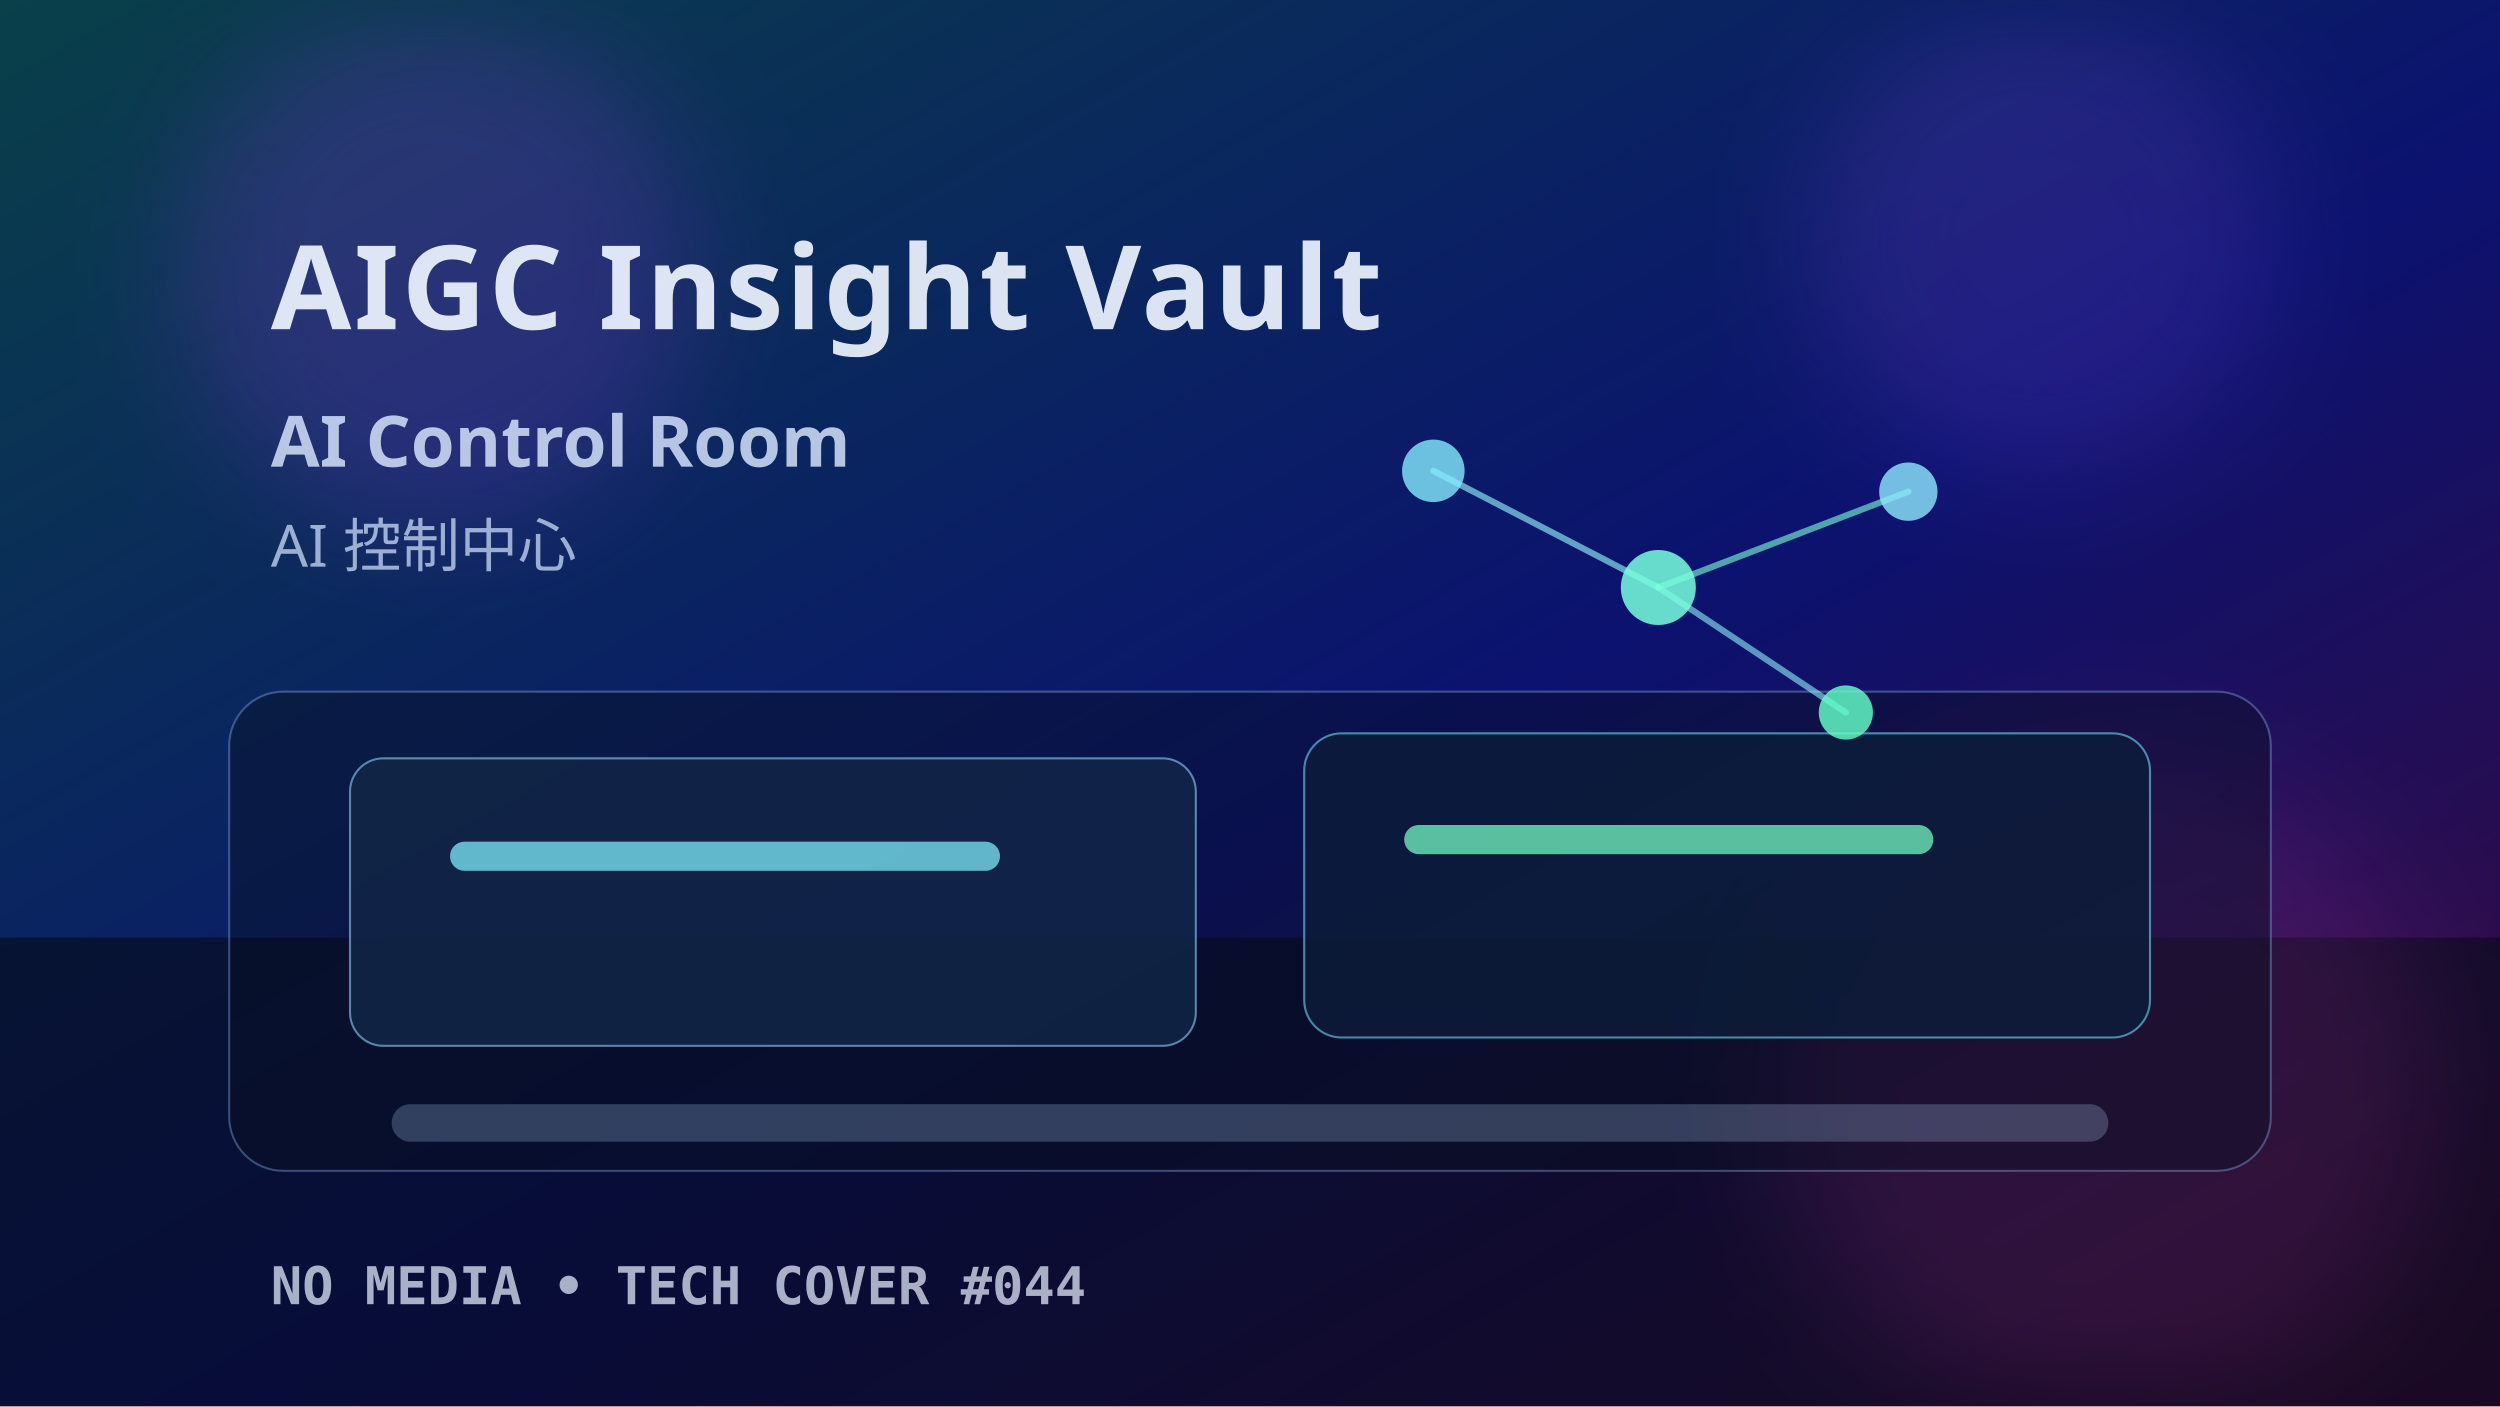
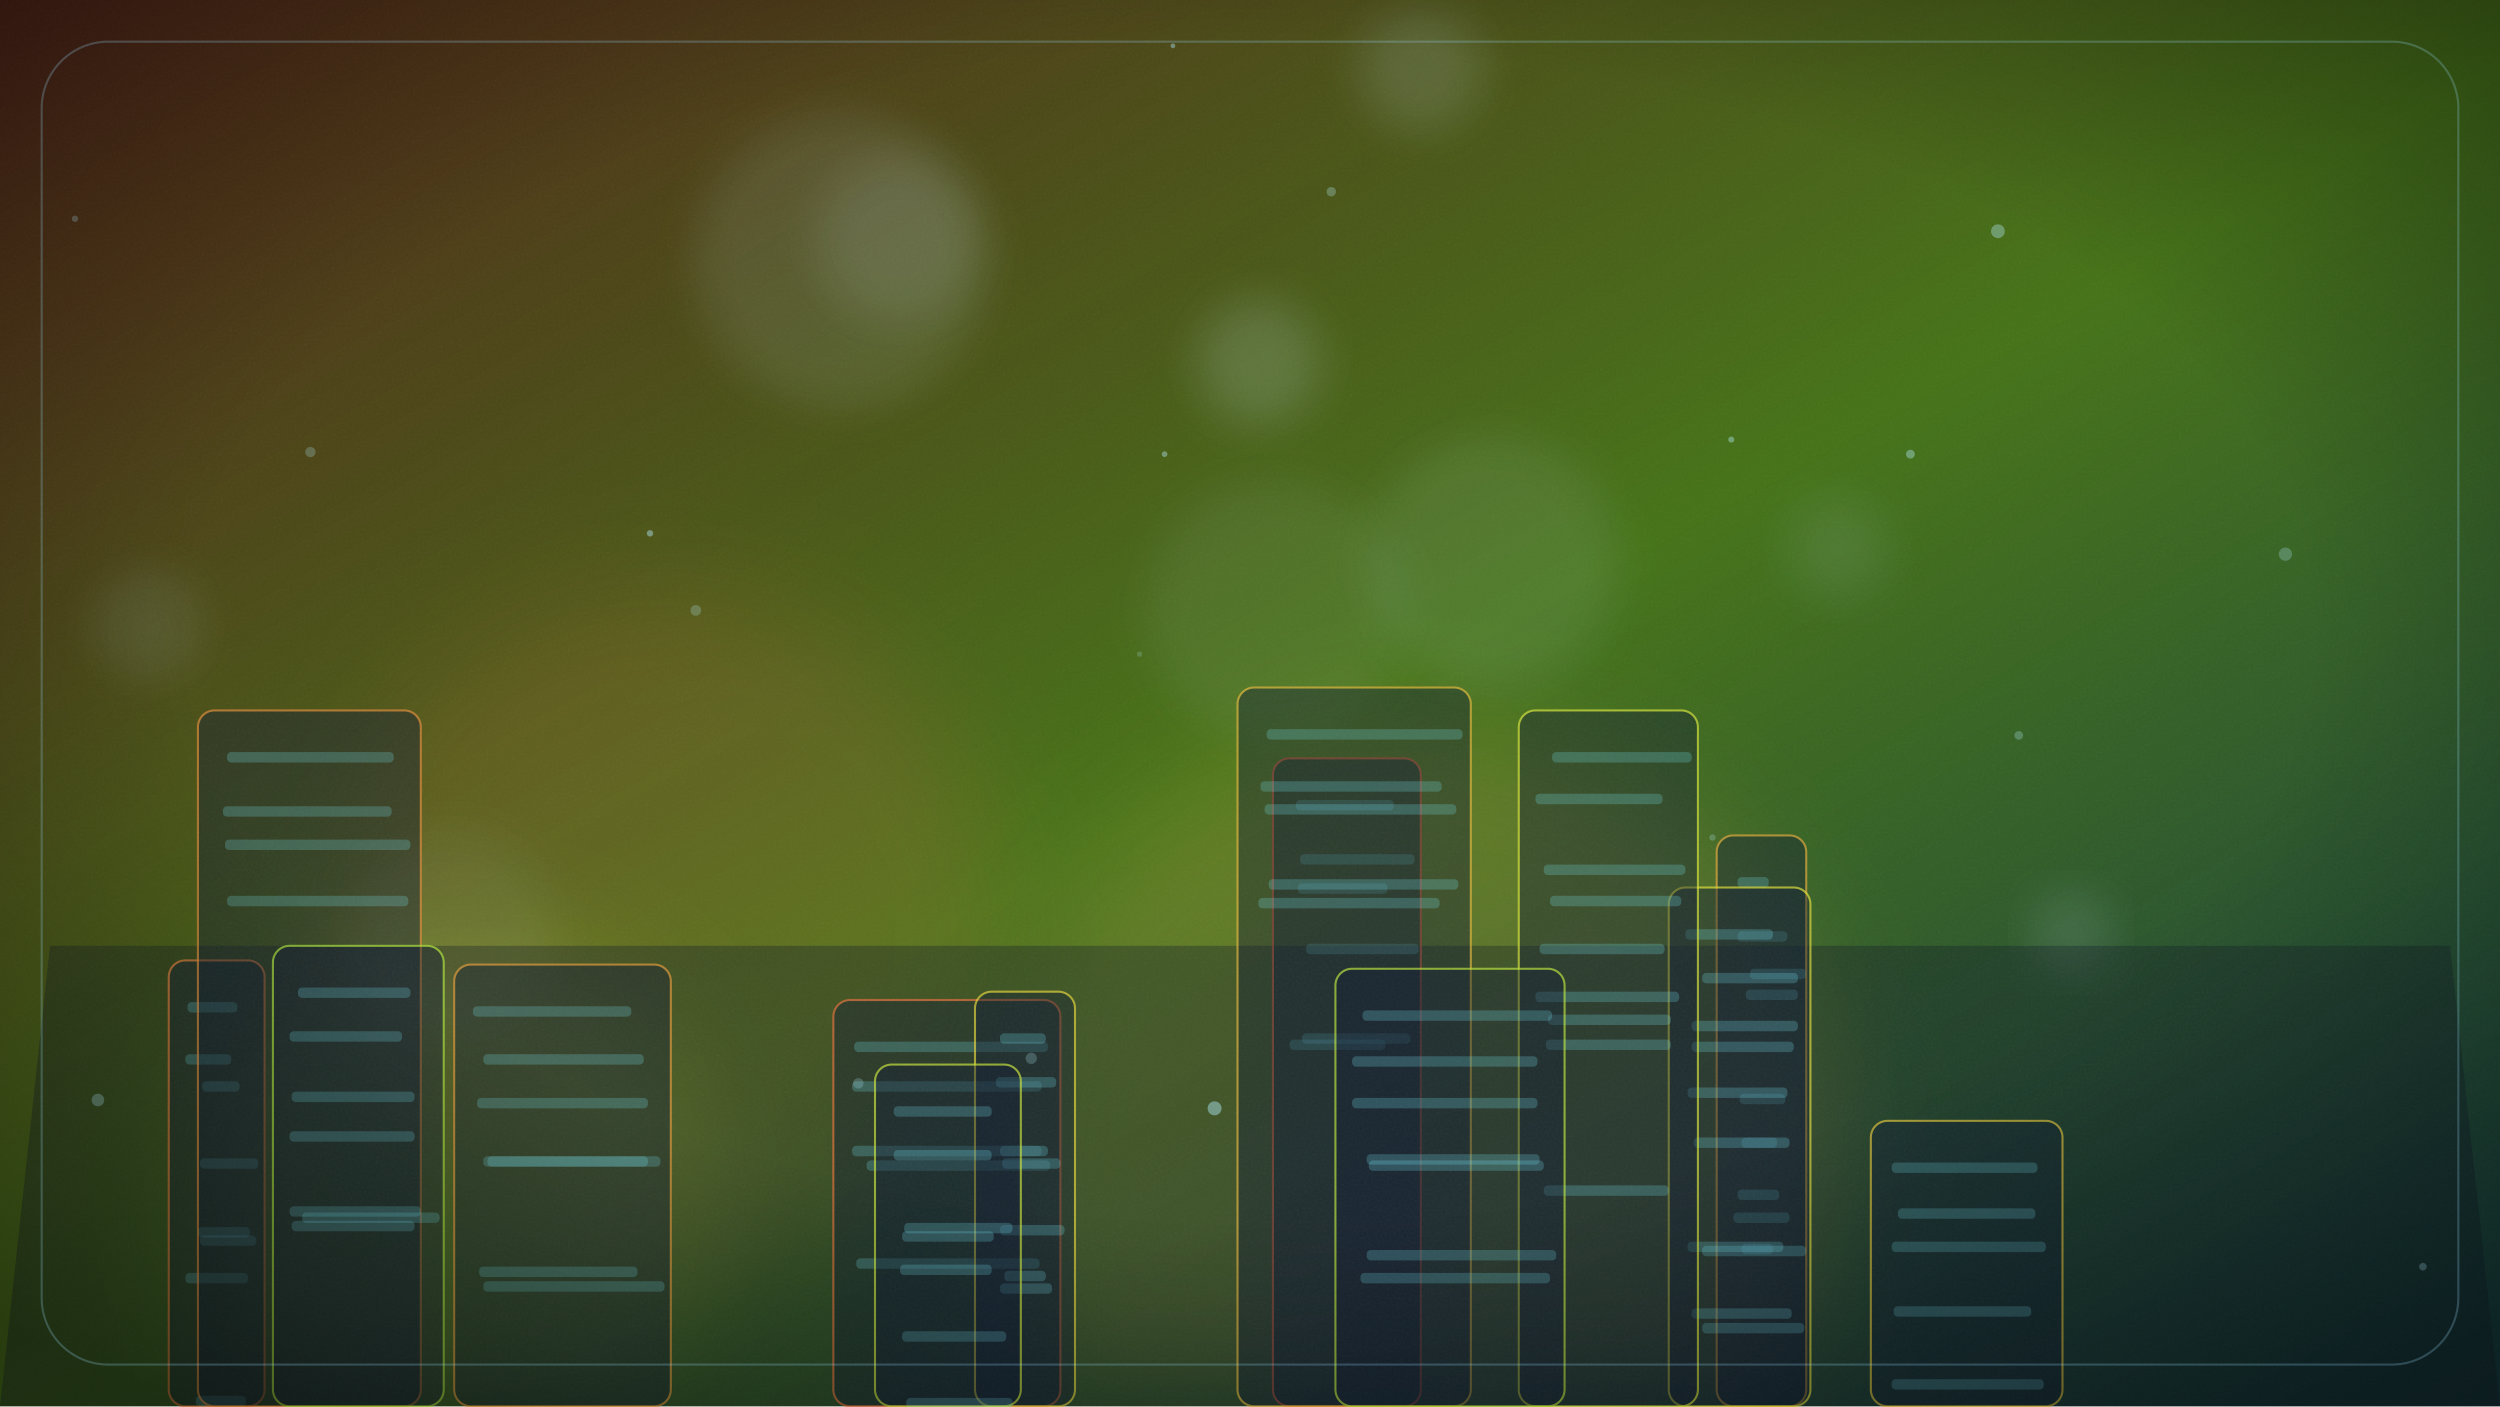
- <svg xmlns="http://www.w3.org/2000/svg" width="1200" height="675" viewBox="0 0 1200 675" role="img" aria-label="AIGC fallback cover 44" data-scene="ai-control-room">
+ <svg xmlns="http://www.w3.org/2000/svg" width="1200" height="675" viewBox="0 0 1200 675" role="img" aria-label="AIGC fallback cover 44" data-scene="scene-4">
  <defs>
-     <linearGradient id="g44" x1="0" y1="0" x2="1" y2="1">
-       <stop offset="0%" stop-color="hsl(188, 78%, 16%)" />
-       <stop offset="55%" stop-color="hsl(236, 82%, 24%)" />
-       <stop offset="100%" stop-color="hsl(308, 74%, 14%)" />
+     <linearGradient id="bg-44" x1="0" y1="0" x2="1" y2="1">
+       <stop offset="0%" stop-color="hsl(14, 82%, 16%)" />
+       <stop offset="52%" stop-color="hsl(88, 84%, 23%)" />
+       <stop offset="100%" stop-color="hsl(187, 78%, 12%)" />
    </linearGradient>
-     <filter id="blur" x="-20%" y="-20%" width="140%" height="140%">
-       <feGaussianBlur stdDeviation="28" />
+     <filter id="blur-44" x="-25%" y="-25%" width="150%" height="150%">
+       <feGaussianBlur stdDeviation="26" />
    </filter>
+     <filter id="soft-44" x="-25%" y="-25%" width="150%" height="150%">
+       <feGaussianBlur stdDeviation="10" />
+     </filter>
+     <filter id="grain-44" x="0%" y="0%" width="100%" height="100%">
+       <feTurbulence type="fractalNoise" baseFrequency="0.9" numOctaves="2" seed="572" stitchTiles="stitch" />
+       <feColorMatrix type="saturate" values="0" />
+       <feComponentTransfer>
+         <feFuncA type="table" tableValues="0 0.05" />
+       </feComponentTransfer>
+     </filter>
+     <radialGradient id="vignette-44" cx="50%" cy="45%" r="70%">
+       <stop offset="60%" stop-color="rgba(0,0,0,0)" />
+       <stop offset="100%" stop-color="rgba(0,0,0,0.45)" />
+     </radialGradient>
  </defs>
-   <rect width="1200" height="675" fill="url(#g44)" />
-   <rect y="450" width="1200" height="225" fill="rgba(5, 10, 24, 0.62)" />
-   <circle cx="210" cy="130" r="124" fill="hsl(272, 92%, 60%)" opacity="0.2" filter="url(#blur)" />
-   <circle cx="980" cy="115" r="112" fill="hsl(266, 94%, 66%)" opacity="0.16" filter="url(#blur)" />
-   <circle cx="1010" cy="520" r="160" fill="hsl(318, 90%, 62%)" opacity="0.12" filter="url(#blur)" />
-   <g id="workspace-desk">
-     <rect x="110" y="332" width="980" height="230" rx="26" fill="rgba(8, 16, 32, 0.42)" stroke="rgba(158,198,255,0.34)" />
-     <rect x="168" y="364" width="406" height="138" rx="16" fill="rgba(18, 38, 70, 0.82)" stroke="rgba(150,210,255,0.58)" />
-     <rect x="626" y="352" width="406" height="146" rx="18" fill="rgba(12, 28, 56, 0.82)" stroke="rgba(120,230,255,0.56)" />
-     <rect x="216" y="404" width="264" height="14" rx="7" fill="rgba(130, 240, 255, 0.72)" />
-     <rect x="674" y="396" width="254" height="14" rx="7" fill="rgba(120, 255, 198, 0.72)" />
-     <rect x="188" y="530" width="824" height="18" rx="9" fill="rgba(185, 220, 255, 0.24)" />
+   <rect width="1200" height="675" fill="url(#bg-44)" />
+   <circle cx="320" cy="447" r="164" fill="hsl(14, 92%, 62%)" opacity="0.14" filter="url(#blur-44)" />
+   <circle cx="682" cy="552" r="203" fill="hsl(40, 92%, 62%)" opacity="0.18" filter="url(#blur-44)" />
+   <circle cx="222" cy="575" r="124" fill="hsl(66, 92%, 62%)" opacity="0.17" filter="url(#blur-44)" />
+   <circle cx="682" cy="33" r="30" fill="rgba(210,240,255,0.13)" filter="url(#soft-44)" />
+   <circle cx="431" cy="115" r="39" fill="rgba(210,240,255,0.11)" filter="url(#soft-44)" />
+   <circle cx="217" cy="449" r="49" fill="rgba(210,240,255,0.06)" filter="url(#soft-44)" />
+   <circle cx="612" cy="292" r="62" fill="rgba(210,240,255,0.07)" filter="url(#soft-44)" />
+   <circle cx="404" cy="125" r="70" fill="rgba(210,240,255,0.10)" filter="url(#soft-44)" />
+   <circle cx="716" cy="270" r="60" fill="rgba(210,240,255,0.09)" filter="url(#soft-44)" />
+   <circle cx="604" cy="174" r="30" fill="rgba(210,240,255,0.16)" filter="url(#soft-44)" />
+   <circle cx="994" cy="448" r="20" fill="rgba(210,240,255,0.12)" filter="url(#soft-44)" />
+   <circle cx="71" cy="300" r="26" fill="rgba(210,240,255,0.09)" filter="url(#soft-44)" />
+   <circle cx="882" cy="263" r="24" fill="rgba(210,240,255,0.09)" filter="url(#soft-44)" />
+   <polygon points="0,675 1200,675 1176,454 24,454" fill="rgba(8,16,28,0.35)" />
+   <g id="scene-city">
+     <g>
+       <rect x="611" y="364" width="71" height="311" rx="8" fill="rgba(8,18,38,0.58)" stroke="hsl(14, 70%, 52%)" opacity="0.72" />
+       <rect x="622" y="384" width="47" height="5" rx="2" fill="rgba(120,240,255,0.22)" />
+       <rect x="624" y="410" width="55" height="5" rx="2" fill="rgba(120,240,255,0.22)" />
+       <rect x="623" y="424" width="43" height="5" rx="2" fill="rgba(120,240,255,0.22)" />
+       <rect x="627" y="453" width="54" height="5" rx="2" fill="rgba(120,240,255,0.22)" />
+       <rect x="625" y="496" width="52" height="5" rx="2" fill="rgba(120,240,255,0.22)" />
+       <rect x="619" y="499" width="46" height="5" rx="2" fill="rgba(120,240,255,0.22)" />
+     </g>
+     <g>
+       <rect x="400" y="480" width="109" height="195" rx="8" fill="rgba(8,18,38,0.58)" stroke="hsl(19, 70%, 52%)" opacity="0.72" />
+       <rect x="410" y="500" width="93" height="5" rx="2" fill="rgba(120,240,255,0.22)" />
+       <rect x="409" y="519" width="91" height="5" rx="2" fill="rgba(120,240,255,0.22)" />
+       <rect x="409" y="550" width="91" height="5" rx="2" fill="rgba(120,240,255,0.22)" />
+       <rect x="416" y="557" width="88" height="5" rx="2" fill="rgba(120,240,255,0.22)" />
+       <rect x="411" y="604" width="88" height="5" rx="2" fill="rgba(120,240,255,0.22)" />
+     </g>
+     <g>
+       <rect x="81" y="461" width="46" height="214" rx="8" fill="rgba(8,18,38,0.58)" stroke="hsl(24, 70%, 52%)" opacity="0.72" />
+       <rect x="90" y="481" width="24" height="5" rx="2" fill="rgba(120,240,255,0.22)" />
+       <rect x="89" y="506" width="22" height="5" rx="2" fill="rgba(120,240,255,0.22)" />
+       <rect x="97" y="519" width="18" height="5" rx="2" fill="rgba(120,240,255,0.22)" />
+       <rect x="96" y="556" width="28" height="5" rx="2" fill="rgba(120,240,255,0.22)" />
+       <rect x="96" y="593" width="27" height="5" rx="2" fill="rgba(120,240,255,0.22)" />
+       <rect x="89" y="611" width="30" height="5" rx="2" fill="rgba(120,240,255,0.22)" />
+       <rect x="95" y="589" width="25" height="5" rx="2" fill="rgba(120,240,255,0.22)" />
+       <rect x="94" y="670" width="24" height="5" rx="2" fill="rgba(120,240,255,0.22)" />
+     </g>
+     <g>
+       <rect x="95" y="341" width="107" height="334" rx="8" fill="rgba(8,18,38,0.58)" stroke="hsl(29, 70%, 52%)" opacity="0.72" />
+       <rect x="109" y="361" width="80" height="5" rx="2" fill="rgba(120,240,255,0.22)" />
+       <rect x="107" y="387" width="81" height="5" rx="2" fill="rgba(120,240,255,0.22)" />
+       <rect x="108" y="403" width="89" height="5" rx="2" fill="rgba(120,240,255,0.22)" />
+       <rect x="109" y="430" width="87" height="5" rx="2" fill="rgba(120,240,255,0.22)" />
+     </g>
+     <g>
+       <rect x="218" y="463" width="104" height="212" rx="8" fill="rgba(8,18,38,0.58)" stroke="hsl(34, 70%, 52%)" opacity="0.72" />
+       <rect x="227" y="483" width="76" height="5" rx="2" fill="rgba(120,240,255,0.22)" />
+       <rect x="232" y="506" width="77" height="5" rx="2" fill="rgba(120,240,255,0.22)" />
+       <rect x="229" y="527" width="82" height="5" rx="2" fill="rgba(120,240,255,0.22)" />
+       <rect x="232" y="555" width="85" height="5" rx="2" fill="rgba(120,240,255,0.22)" />
+       <rect x="234" y="555" width="77" height="5" rx="2" fill="rgba(120,240,255,0.22)" />
+       <rect x="230" y="608" width="76" height="5" rx="2" fill="rgba(120,240,255,0.22)" />
+       <rect x="232" y="615" width="87" height="5" rx="2" fill="rgba(120,240,255,0.22)" />
+     </g>
+     <g>
+       <rect x="824" y="401" width="43" height="274" rx="8" fill="rgba(8,18,38,0.58)" stroke="hsl(39, 70%, 52%)" opacity="0.72" />
+       <rect x="834" y="421" width="15" height="5" rx="2" fill="rgba(120,240,255,0.22)" />
+       <rect x="834" y="447" width="24" height="5" rx="2" fill="rgba(120,240,255,0.22)" />
+       <rect x="840" y="465" width="27" height="5" rx="2" fill="rgba(120,240,255,0.22)" />
+       <rect x="838" y="475" width="25" height="5" rx="2" fill="rgba(120,240,255,0.22)" />
+       <rect x="835" y="525" width="22" height="5" rx="2" fill="rgba(120,240,255,0.22)" />
+       <rect x="836" y="546" width="17" height="5" rx="2" fill="rgba(120,240,255,0.22)" />
+       <rect x="834" y="571" width="20" height="5" rx="2" fill="rgba(120,240,255,0.22)" />
+       <rect x="832" y="582" width="27" height="5" rx="2" fill="rgba(120,240,255,0.22)" />
+       <rect x="836" y="597" width="15" height="5" rx="2" fill="rgba(120,240,255,0.22)" />
+     </g>
+     <g>
+       <rect x="594" y="330" width="112" height="345" rx="8" fill="rgba(8,18,38,0.58)" stroke="hsl(44, 70%, 52%)" opacity="0.72" />
+       <rect x="608" y="350" width="94" height="5" rx="2" fill="rgba(120,240,255,0.22)" />
+       <rect x="605" y="375" width="87" height="5" rx="2" fill="rgba(120,240,255,0.22)" />
+       <rect x="607" y="386" width="92" height="5" rx="2" fill="rgba(120,240,255,0.22)" />
+       <rect x="604" y="431" width="87" height="5" rx="2" fill="rgba(120,240,255,0.22)" />
+       <rect x="609" y="422" width="91" height="5" rx="2" fill="rgba(120,240,255,0.22)" />
+     </g>
+     <g>
+       <rect x="898" y="538" width="92" height="137" rx="8" fill="rgba(8,18,38,0.58)" stroke="hsl(49, 70%, 52%)" opacity="0.72" />
+       <rect x="908" y="558" width="70" height="5" rx="2" fill="rgba(120,240,255,0.22)" />
+       <rect x="911" y="580" width="66" height="5" rx="2" fill="rgba(120,240,255,0.22)" />
+       <rect x="908" y="596" width="74" height="5" rx="2" fill="rgba(120,240,255,0.22)" />
+       <rect x="909" y="627" width="66" height="5" rx="2" fill="rgba(120,240,255,0.22)" />
+       <rect x="908" y="662" width="73" height="5" rx="2" fill="rgba(120,240,255,0.22)" />
+       <rect x="912" y="688" width="70" height="5" rx="2" fill="rgba(120,240,255,0.22)" />
+       <rect x="910" y="678" width="76" height="5" rx="2" fill="rgba(120,240,255,0.22)" />
+       <rect x="908" y="712" width="64" height="5" rx="2" fill="rgba(120,240,255,0.22)" />
+       <rect x="909" y="710" width="70" height="5" rx="2" fill="rgba(120,240,255,0.22)" />
+       <rect x="914" y="729" width="74" height="5" rx="2" fill="rgba(120,240,255,0.22)" />
+     </g>
+     <g>
+       <rect x="468" y="476" width="48" height="199" rx="8" fill="rgba(8,18,38,0.58)" stroke="hsl(54, 70%, 52%)" opacity="0.72" />
+       <rect x="480" y="496" width="22" height="5" rx="2" fill="rgba(120,240,255,0.22)" />
+       <rect x="478" y="517" width="29" height="5" rx="2" fill="rgba(120,240,255,0.22)" />
+       <rect x="480" y="550" width="23" height="5" rx="2" fill="rgba(120,240,255,0.22)" />
+       <rect x="481" y="556" width="28" height="5" rx="2" fill="rgba(120,240,255,0.22)" />
+       <rect x="480" y="588" width="31" height="5" rx="2" fill="rgba(120,240,255,0.22)" />
+       <rect x="480" y="616" width="25" height="5" rx="2" fill="rgba(120,240,255,0.22)" />
+       <rect x="482" y="610" width="20" height="5" rx="2" fill="rgba(120,240,255,0.22)" />
+       <rect x="484" y="692" width="28" height="5" rx="2" fill="rgba(120,240,255,0.22)" />
+     </g>
+     <g>
+       <rect x="801" y="426" width="68" height="249" rx="8" fill="rgba(8,18,38,0.58)" stroke="hsl(59, 70%, 52%)" opacity="0.72" />
+       <rect x="809" y="446" width="42" height="5" rx="2" fill="rgba(120,240,255,0.22)" />
+       <rect x="817" y="467" width="46" height="5" rx="2" fill="rgba(120,240,255,0.22)" />
+       <rect x="812" y="490" width="51" height="5" rx="2" fill="rgba(120,240,255,0.22)" />
+       <rect x="812" y="500" width="49" height="5" rx="2" fill="rgba(120,240,255,0.22)" />
+       <rect x="810" y="522" width="48" height="5" rx="2" fill="rgba(120,240,255,0.22)" />
+       <rect x="813" y="546" width="46" height="5" rx="2" fill="rgba(120,240,255,0.22)" />
+       <rect x="810" y="596" width="46" height="5" rx="2" fill="rgba(120,240,255,0.22)" />
+       <rect x="812" y="628" width="48" height="5" rx="2" fill="rgba(120,240,255,0.22)" />
+       <rect x="817" y="598" width="50" height="5" rx="2" fill="rgba(120,240,255,0.22)" />
+       <rect x="817" y="635" width="49" height="5" rx="2" fill="rgba(120,240,255,0.22)" />
+     </g>
+     <g>
+       <rect x="729" y="341" width="86" height="334" rx="8" fill="rgba(8,18,38,0.58)" stroke="hsl(64, 70%, 52%)" opacity="0.72" />
+       <rect x="745" y="361" width="67" height="5" rx="2" fill="rgba(120,240,255,0.22)" />
+       <rect x="737" y="381" width="61" height="5" rx="2" fill="rgba(120,240,255,0.22)" />
+       <rect x="741" y="415" width="68" height="5" rx="2" fill="rgba(120,240,255,0.22)" />
+       <rect x="744" y="430" width="63" height="5" rx="2" fill="rgba(120,240,255,0.22)" />
+       <rect x="739" y="453" width="60" height="5" rx="2" fill="rgba(120,240,255,0.22)" />
+       <rect x="737" y="476" width="69" height="5" rx="2" fill="rgba(120,240,255,0.22)" />
+       <rect x="742" y="499" width="60" height="5" rx="2" fill="rgba(120,240,255,0.22)" />
+       <rect x="743" y="487" width="59" height="5" rx="2" fill="rgba(120,240,255,0.22)" />
+       <rect x="741" y="569" width="60" height="5" rx="2" fill="rgba(120,240,255,0.22)" />
+     </g>
+     <g>
+       <rect x="420" y="511" width="70" height="164" rx="8" fill="rgba(8,18,38,0.58)" stroke="hsl(69, 70%, 52%)" opacity="0.72" />
+       <rect x="429" y="531" width="47" height="5" rx="2" fill="rgba(120,240,255,0.22)" />
+       <rect x="429" y="552" width="47" height="5" rx="2" fill="rgba(120,240,255,0.22)" />
+       <rect x="434" y="587" width="52" height="5" rx="2" fill="rgba(120,240,255,0.22)" />
+       <rect x="433" y="591" width="44" height="5" rx="2" fill="rgba(120,240,255,0.22)" />
+       <rect x="432" y="607" width="44" height="5" rx="2" fill="rgba(120,240,255,0.22)" />
+       <rect x="435" y="671" width="51" height="5" rx="2" fill="rgba(120,240,255,0.22)" />
+       <rect x="433" y="639" width="50" height="5" rx="2" fill="rgba(120,240,255,0.22)" />
+       <rect x="434" y="685" width="42" height="5" rx="2" fill="rgba(120,240,255,0.22)" />
+       <rect x="428" y="691" width="48" height="5" rx="2" fill="rgba(120,240,255,0.22)" />
+     </g>
+     <g>
+       <rect x="641" y="465" width="110" height="210" rx="8" fill="rgba(8,18,38,0.58)" stroke="hsl(74, 70%, 52%)" opacity="0.72" />
+       <rect x="654" y="485" width="91" height="5" rx="2" fill="rgba(120,240,255,0.22)" />
+       <rect x="649" y="507" width="89" height="5" rx="2" fill="rgba(120,240,255,0.22)" />
+       <rect x="649" y="527" width="89" height="5" rx="2" fill="rgba(120,240,255,0.22)" />
+       <rect x="656" y="554" width="83" height="5" rx="2" fill="rgba(120,240,255,0.22)" />
+       <rect x="657" y="557" width="84" height="5" rx="2" fill="rgba(120,240,255,0.22)" />
+       <rect x="656" y="600" width="91" height="5" rx="2" fill="rgba(120,240,255,0.22)" />
+       <rect x="653" y="611" width="91" height="5" rx="2" fill="rgba(120,240,255,0.22)" />
+     </g>
+     <g>
+       <rect x="131" y="454" width="82" height="221" rx="8" fill="rgba(8,18,38,0.58)" stroke="hsl(79, 70%, 52%)" opacity="0.72" />
+       <rect x="143" y="474" width="54" height="5" rx="2" fill="rgba(120,240,255,0.22)" />
+       <rect x="139" y="495" width="54" height="5" rx="2" fill="rgba(120,240,255,0.22)" />
+       <rect x="140" y="524" width="59" height="5" rx="2" fill="rgba(120,240,255,0.22)" />
+       <rect x="139" y="543" width="60" height="5" rx="2" fill="rgba(120,240,255,0.22)" />
+       <rect x="140" y="586" width="59" height="5" rx="2" fill="rgba(120,240,255,0.22)" />
+       <rect x="139" y="579" width="63" height="5" rx="2" fill="rgba(120,240,255,0.22)" />
+       <rect x="145" y="582" width="66" height="5" rx="2" fill="rgba(120,240,255,0.22)" />
+     </g>
  </g>
-   <g id="ai-network" stroke-linecap="round">
-     <line x1="688" y1="226" x2="796" y2="282" stroke="rgba(147, 250, 255, 0.62)" stroke-width="3" />
-     <line x1="796" y1="282" x2="916" y2="236" stroke="rgba(120, 255, 214, 0.62)" stroke-width="3" />
-     <line x1="796" y1="282" x2="886" y2="342" stroke="rgba(147, 250, 255, 0.58)" stroke-width="3" />
-     <circle cx="688" cy="226" r="15" fill="rgba(132, 235, 255, 0.8)" />
-     <circle cx="796" cy="282" r="18" fill="rgba(119, 255, 221, 0.85)" />
-     <circle cx="916" cy="236" r="14" fill="rgba(143, 232, 255, 0.8)" />
-     <circle cx="886" cy="342" r="13" fill="rgba(99, 255, 199, 0.82)" />
+   <g id="scene-sparkles">
+     <circle cx="639" cy="92" r="2.25" fill="rgba(180,240,255,0.28)" />
+     <circle cx="917" cy="218" r="2.12" fill="rgba(180,240,255,0.38)" />
+     <circle cx="1097" cy="266" r="3.19" fill="rgba(180,240,255,0.26)" />
+     <circle cx="959" cy="111" r="3.31" fill="rgba(180,240,255,0.36)" />
+     <circle cx="149" cy="217" r="2.46" fill="rgba(180,240,255,0.24)" />
+     <circle cx="559" cy="218" r="1.37" fill="rgba(180,240,255,0.40)" />
+     <circle cx="563" cy="22" r="1.15" fill="rgba(180,240,255,0.40)" />
+     <circle cx="831" cy="211" r="1.45" fill="rgba(180,240,255,0.40)" />
+     <circle cx="822" cy="402" r="1.53" fill="rgba(180,240,255,0.24)" />
+     <circle cx="312" cy="256" r="1.56" fill="rgba(180,240,255,0.43)" />
+     <circle cx="583" cy="532" r="3.35" fill="rgba(180,240,255,0.44)" />
+     <circle cx="1163" cy="608" r="1.83" fill="rgba(180,240,255,0.37)" />
+     <circle cx="495" cy="508" r="2.73" fill="rgba(180,240,255,0.23)" />
+     <circle cx="969" cy="353" r="2.08" fill="rgba(180,240,255,0.27)" />
+     <circle cx="412" cy="520" r="2.51" fill="rgba(180,240,255,0.22)" />
+     <circle cx="334" cy="293" r="2.56" fill="rgba(180,240,255,0.24)" />
+     <circle cx="547" cy="314" r="1.26" fill="rgba(180,240,255,0.19)" />
+     <circle cx="47" cy="528" r="3.03" fill="rgba(180,240,255,0.33)" />
+     <circle cx="36" cy="105" r="1.52" fill="rgba(180,240,255,0.29)" />
  </g>
-   <text x="130" y="158" fill="rgba(238,244,255,0.92)" font-family="'Segoe UI', 'PingFang SC', 'Microsoft YaHei', sans-serif" font-size="56" font-weight="700" letter-spacing="1.2">AIGC Insight Vault</text>
-   <text x="130" y="224" fill="rgba(218,232,255,0.82)" font-family="'Segoe UI', 'PingFang SC', 'Microsoft YaHei', sans-serif" font-size="34" font-weight="600">AI Control Room</text>
-   <text x="130" y="272" fill="rgba(210,226,255,0.72)" font-family="'Segoe UI', 'PingFang SC', 'Microsoft YaHei', sans-serif" font-size="28" font-weight="500">AI 控制中心</text>
-   <text x="130" y="626" fill="rgba(230,240,255,0.72)" font-family="'JetBrains Mono', 'Menlo', monospace" font-size="25" font-weight="600">NO MEDIA • TECH COVER #044</text>
+   <rect width="1200" height="675" fill="rgba(190,220,255,0.06)" />
+   <rect width="1200" height="675" filter="url(#grain-44)" />
+   <rect width="1200" height="675" fill="url(#vignette-44)" />
+   <rect x="20" y="20" width="1160" height="635" rx="32" fill="none" stroke="rgba(155,220,255,0.24)" />
</svg>
